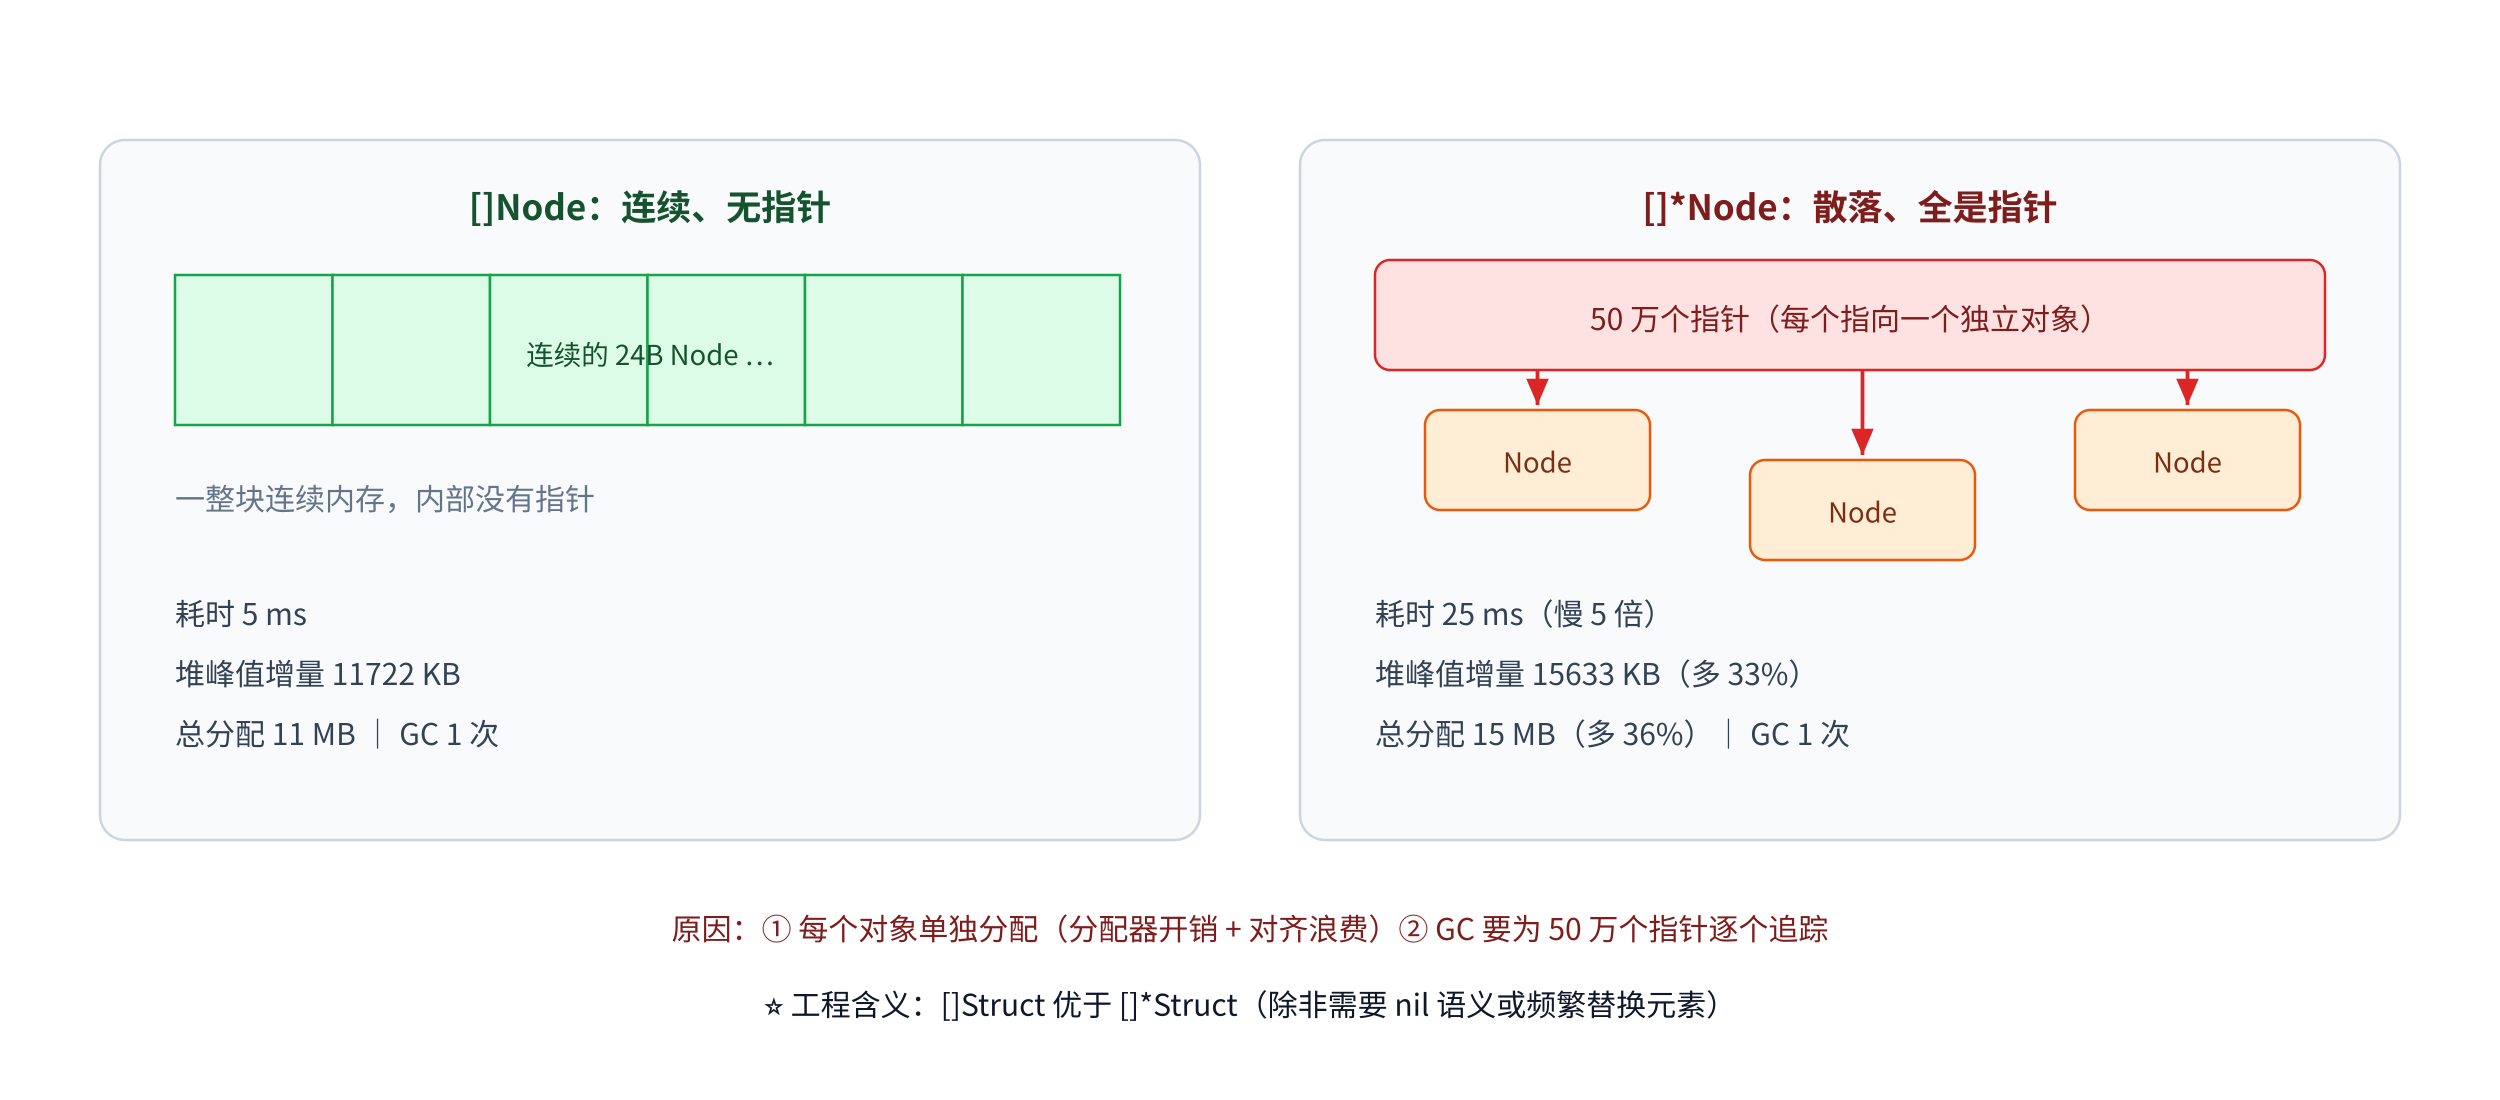
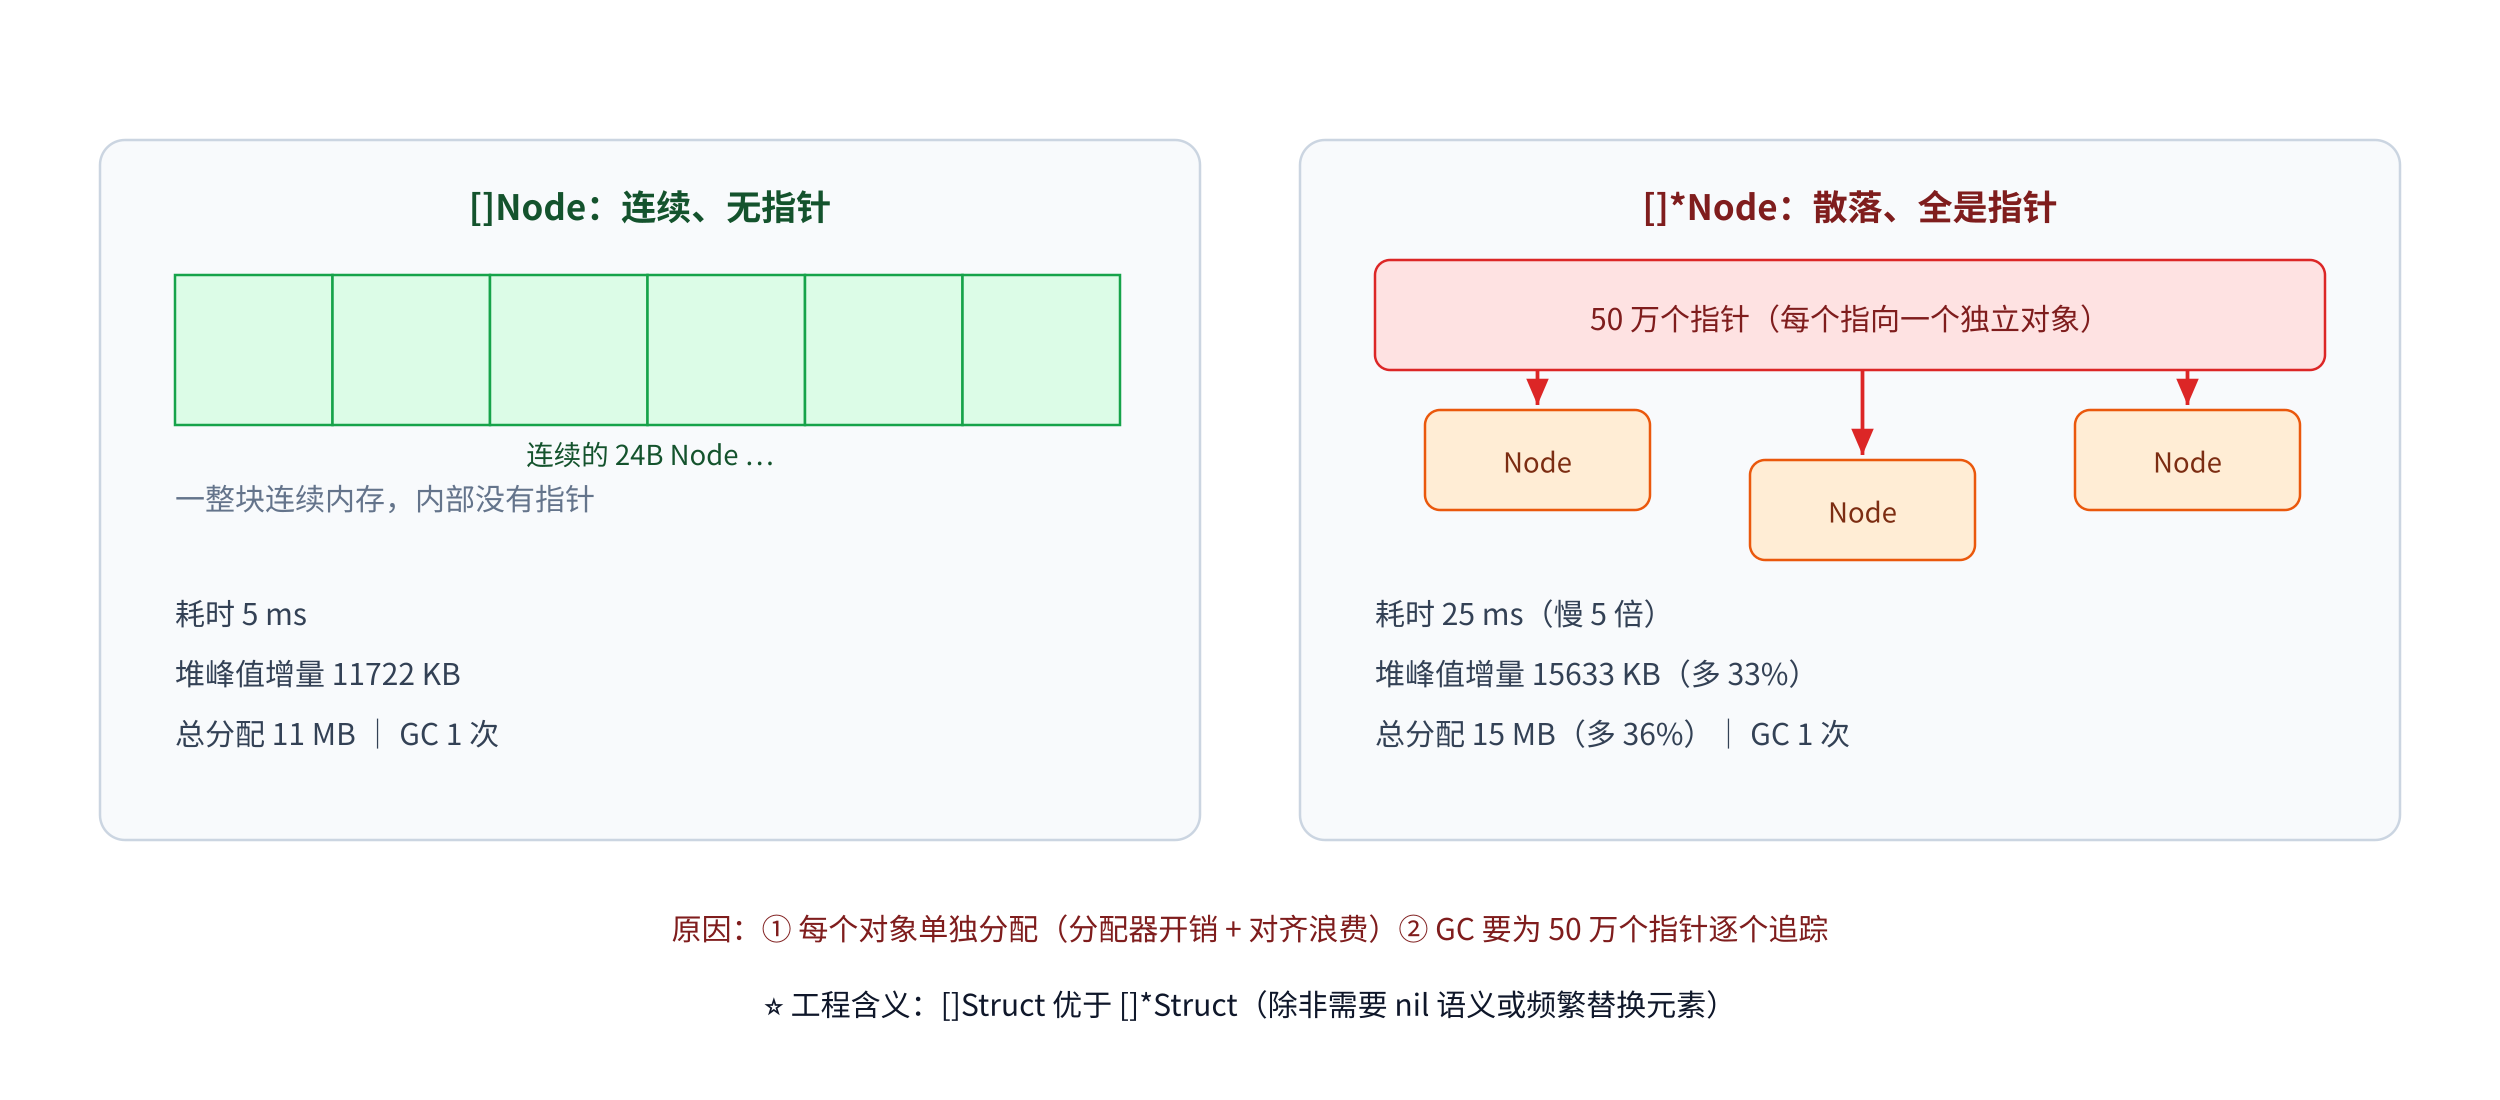
<svg xmlns="http://www.w3.org/2000/svg" viewBox="0 0 1000 440" width="1000" height="440" font-family="Microsoft YaHei, PingFang SC, Noto Sans CJK SC, sans-serif">
  <rect x="0" y="0" width="1000" height="440" fill="#ffffff" />
  <defs>
    <marker id="ar1" markerWidth="9" markerHeight="9" refX="7" refY="3" orient="auto">
      <path d="M0,0 L7,3 L0,6 Z" fill="#dc2626" />
    </marker>
  </defs>
  <rect x="40" y="56" width="440" height="280" rx="10" fill="#f8fafc" stroke="#cbd5e1" />
  <text x="260" y="88" font-size="14" text-anchor="middle" font-weight="700" fill="#14532d">[]Node：连续、无指针</text>
  <rect x="70" y="110" width="63" height="60" fill="#dcfce7" stroke="#16a34a" />
  <rect x="133" y="110" width="63" height="60" fill="#dcfce7" stroke="#16a34a" />
  <rect x="196" y="110" width="63" height="60" fill="#dcfce7" stroke="#16a34a" />
  <rect x="259" y="110" width="63" height="60" fill="#dcfce7" stroke="#16a34a" />
  <rect x="322" y="110" width="63" height="60" fill="#dcfce7" stroke="#16a34a" />
  <rect x="385" y="110" width="63" height="60" fill="#dcfce7" stroke="#16a34a" />
-   <text x="260" y="146" font-size="11" text-anchor="middle" fill="#14532d">连续的 24B Node …</text>
+   <text x="260" y="186" font-size="11" text-anchor="middle" fill="#14532d">连续的 24B Node …</text>
  <text x="70" y="204" font-size="12" fill="#64748b">一整块连续内存，内部没有指针</text>
  <text x="70" y="250" font-size="12" fill="#334155">耗时 5 ms</text>
  <text x="70" y="274" font-size="12" fill="#334155">堆峰值增量 11722 KB</text>
  <text x="70" y="298" font-size="12" fill="#334155">总分配 11 MB ｜ GC 1 次</text>
  <rect x="520" y="56" width="440" height="280" rx="10" fill="#f8fafc" stroke="#cbd5e1" />
  <text x="740" y="88" font-size="14" text-anchor="middle" font-weight="700" fill="#7f1d1d">[]*Node：散落、全是指针</text>
  <rect x="550" y="104" width="380" height="44" rx="6" fill="#fee2e2" stroke="#dc2626" />
  <text x="740" y="132" font-size="12" text-anchor="middle" fill="#7f1d1d">50 万个指针（每个指向一个独立对象）</text>
  <line x1="615" y1="148" x2="615" y2="162" stroke="#dc2626" stroke-width="1.5" marker-end="url(#ar1)" />
  <line x1="745" y1="148" x2="745" y2="182" stroke="#dc2626" stroke-width="1.5" marker-end="url(#ar1)" />
  <line x1="875" y1="148" x2="875" y2="162" stroke="#dc2626" stroke-width="1.5" marker-end="url(#ar1)" />
  <rect x="570" y="164" width="90" height="40" rx="6" fill="#ffedd5" stroke="#ea580c" />
  <text x="615" y="189" font-size="11" text-anchor="middle" fill="#7c2d12">Node</text>
  <rect x="700" y="184" width="90" height="40" rx="6" fill="#ffedd5" stroke="#ea580c" />
  <text x="745" y="209" font-size="11" text-anchor="middle" fill="#7c2d12">Node</text>
  <rect x="830" y="164" width="90" height="40" rx="6" fill="#ffedd5" stroke="#ea580c" />
  <text x="875" y="189" font-size="11" text-anchor="middle" fill="#7c2d12">Node</text>
  <text x="550" y="250" font-size="12" fill="#334155">耗时 25 ms（慢 5 倍）</text>
  <text x="550" y="274" font-size="12" fill="#334155">堆峰值增量 15633 KB（多 33%）</text>
  <text x="550" y="298" font-size="12" fill="#334155">总分配 15 MB（多 36%）｜ GC 1 次</text>
  <text x="500" y="376" font-size="12" text-anchor="middle" fill="#7f1d1d">原因：① 每个对象单独分配（分配器开销 + 对齐浪费）② GC 要为 50 万个指针逐个追踪</text>
  <text x="500" y="406" font-size="12" text-anchor="middle" fill="#0f172a">⭐ 工程含义：[]Struct 优于 []*Struct（除非需要 nil 语义或频繁替换元素）</text>
</svg>
